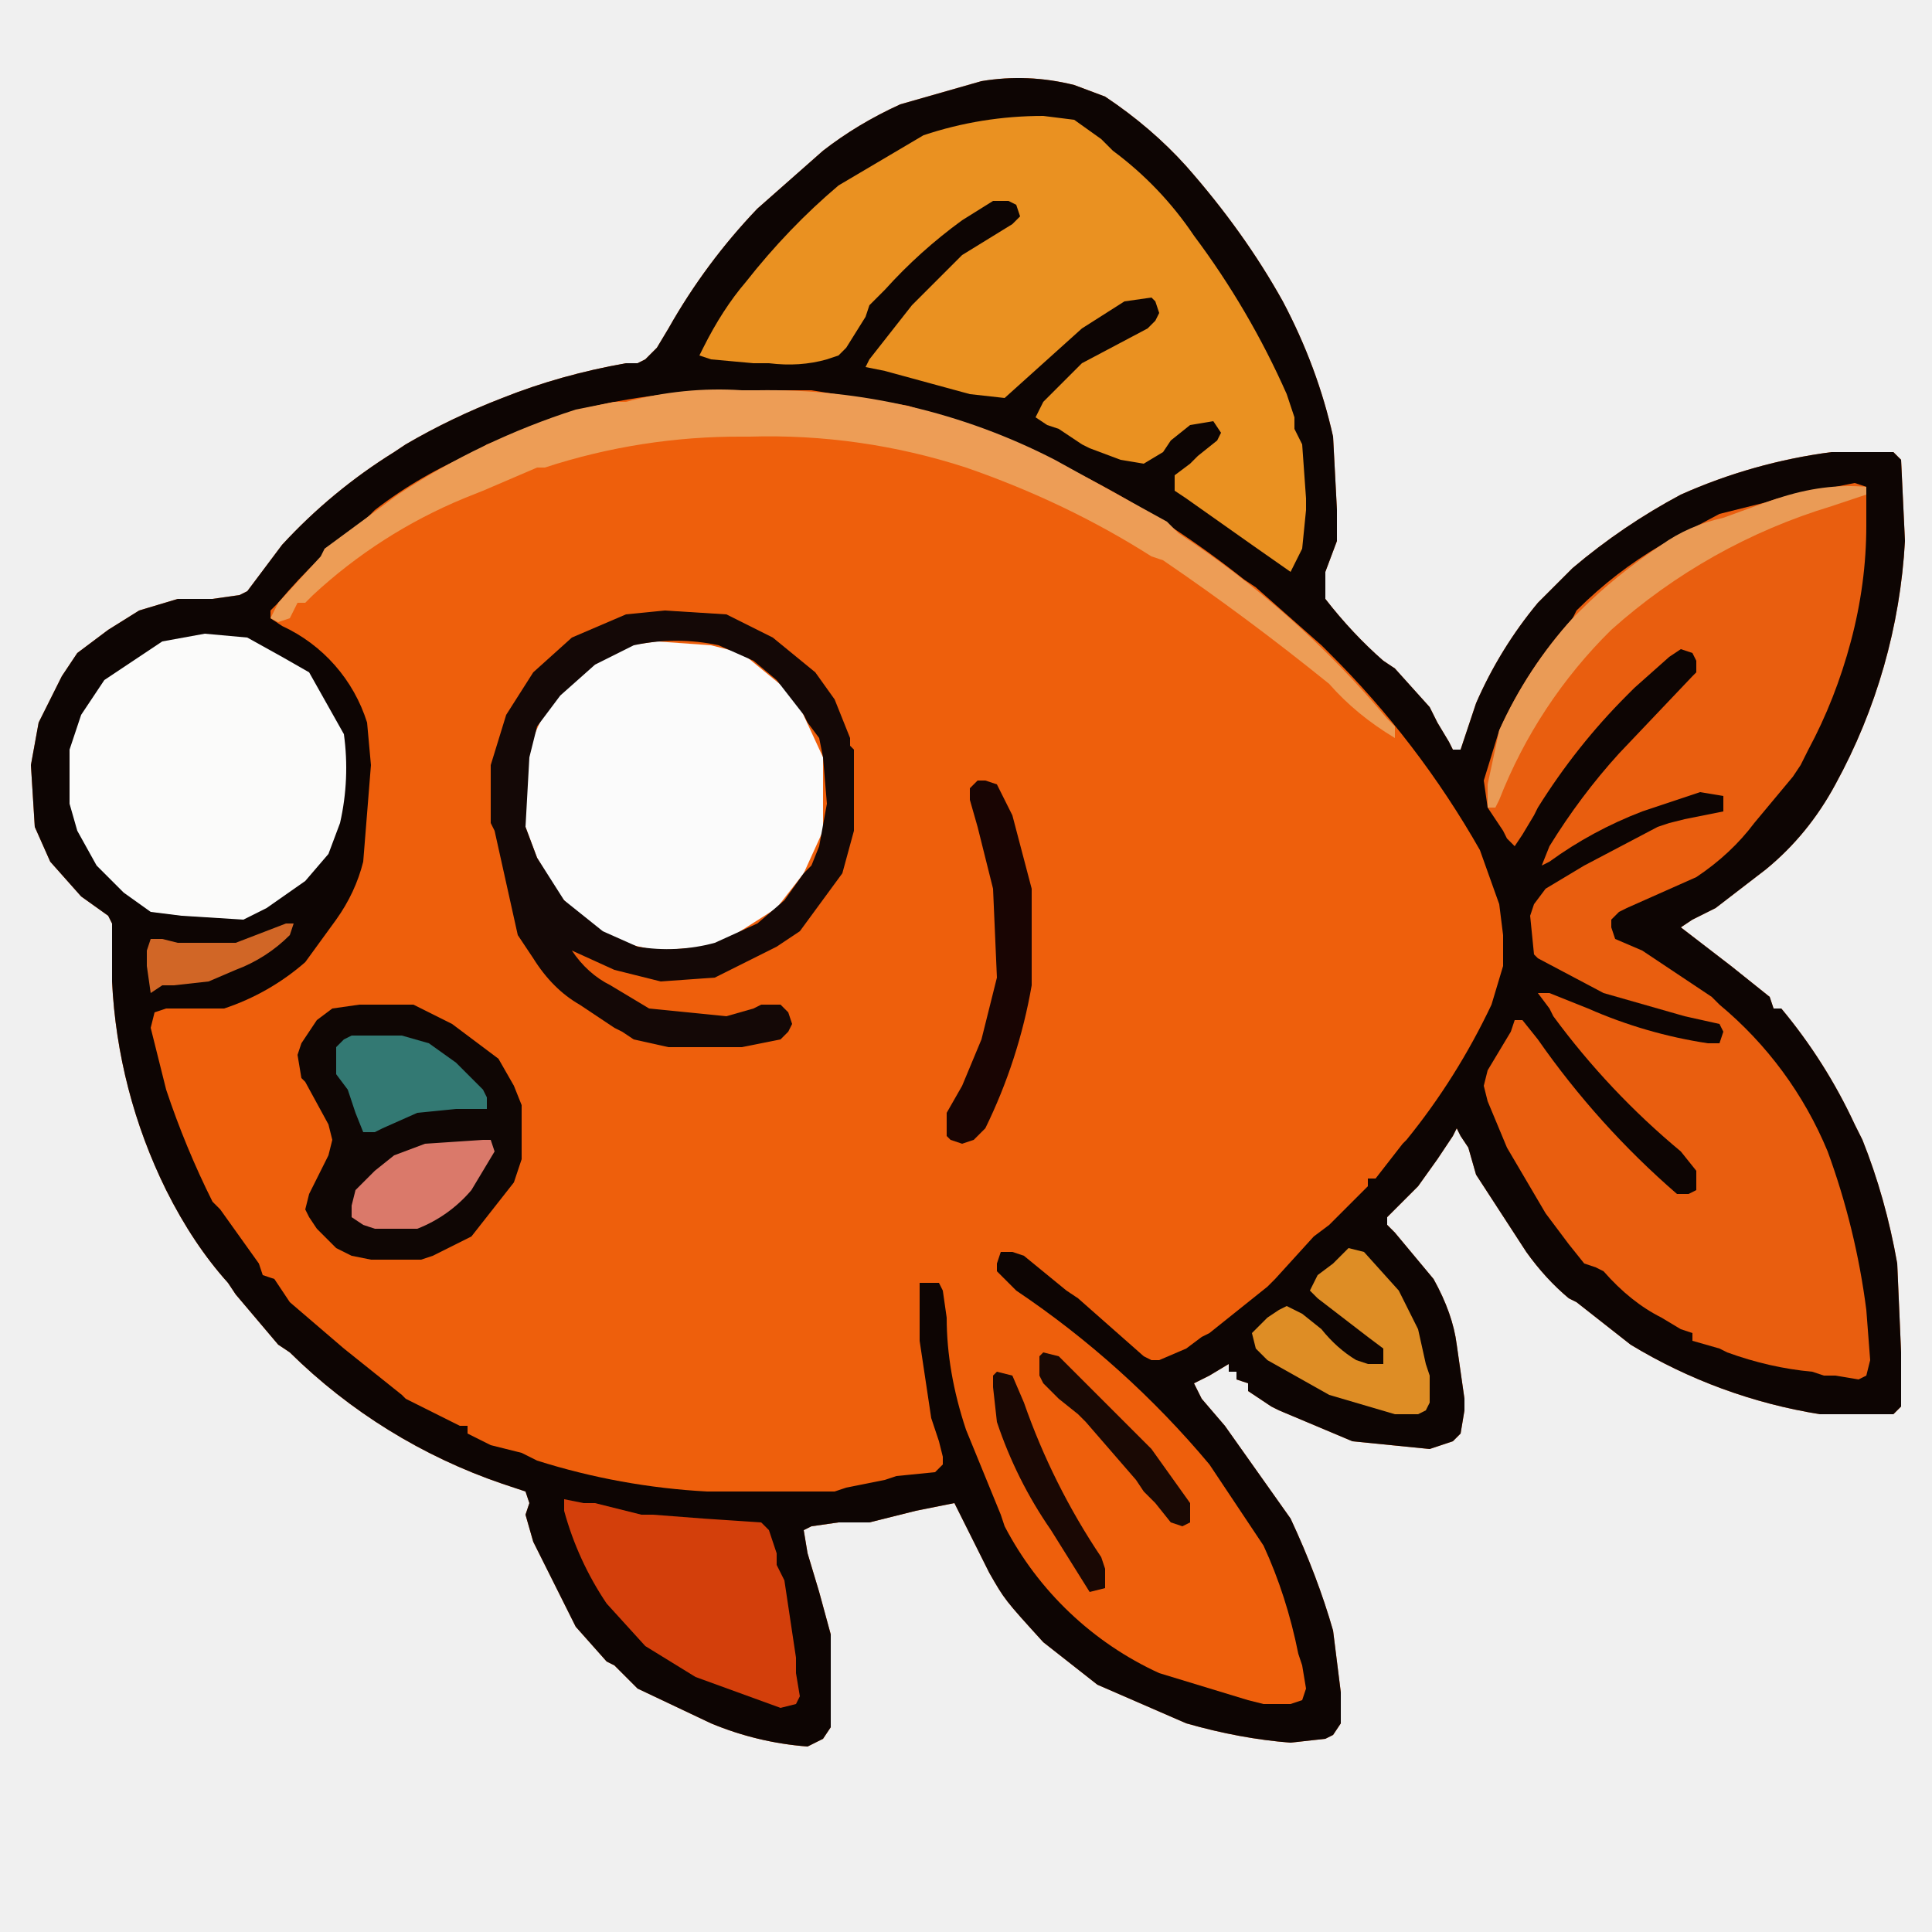
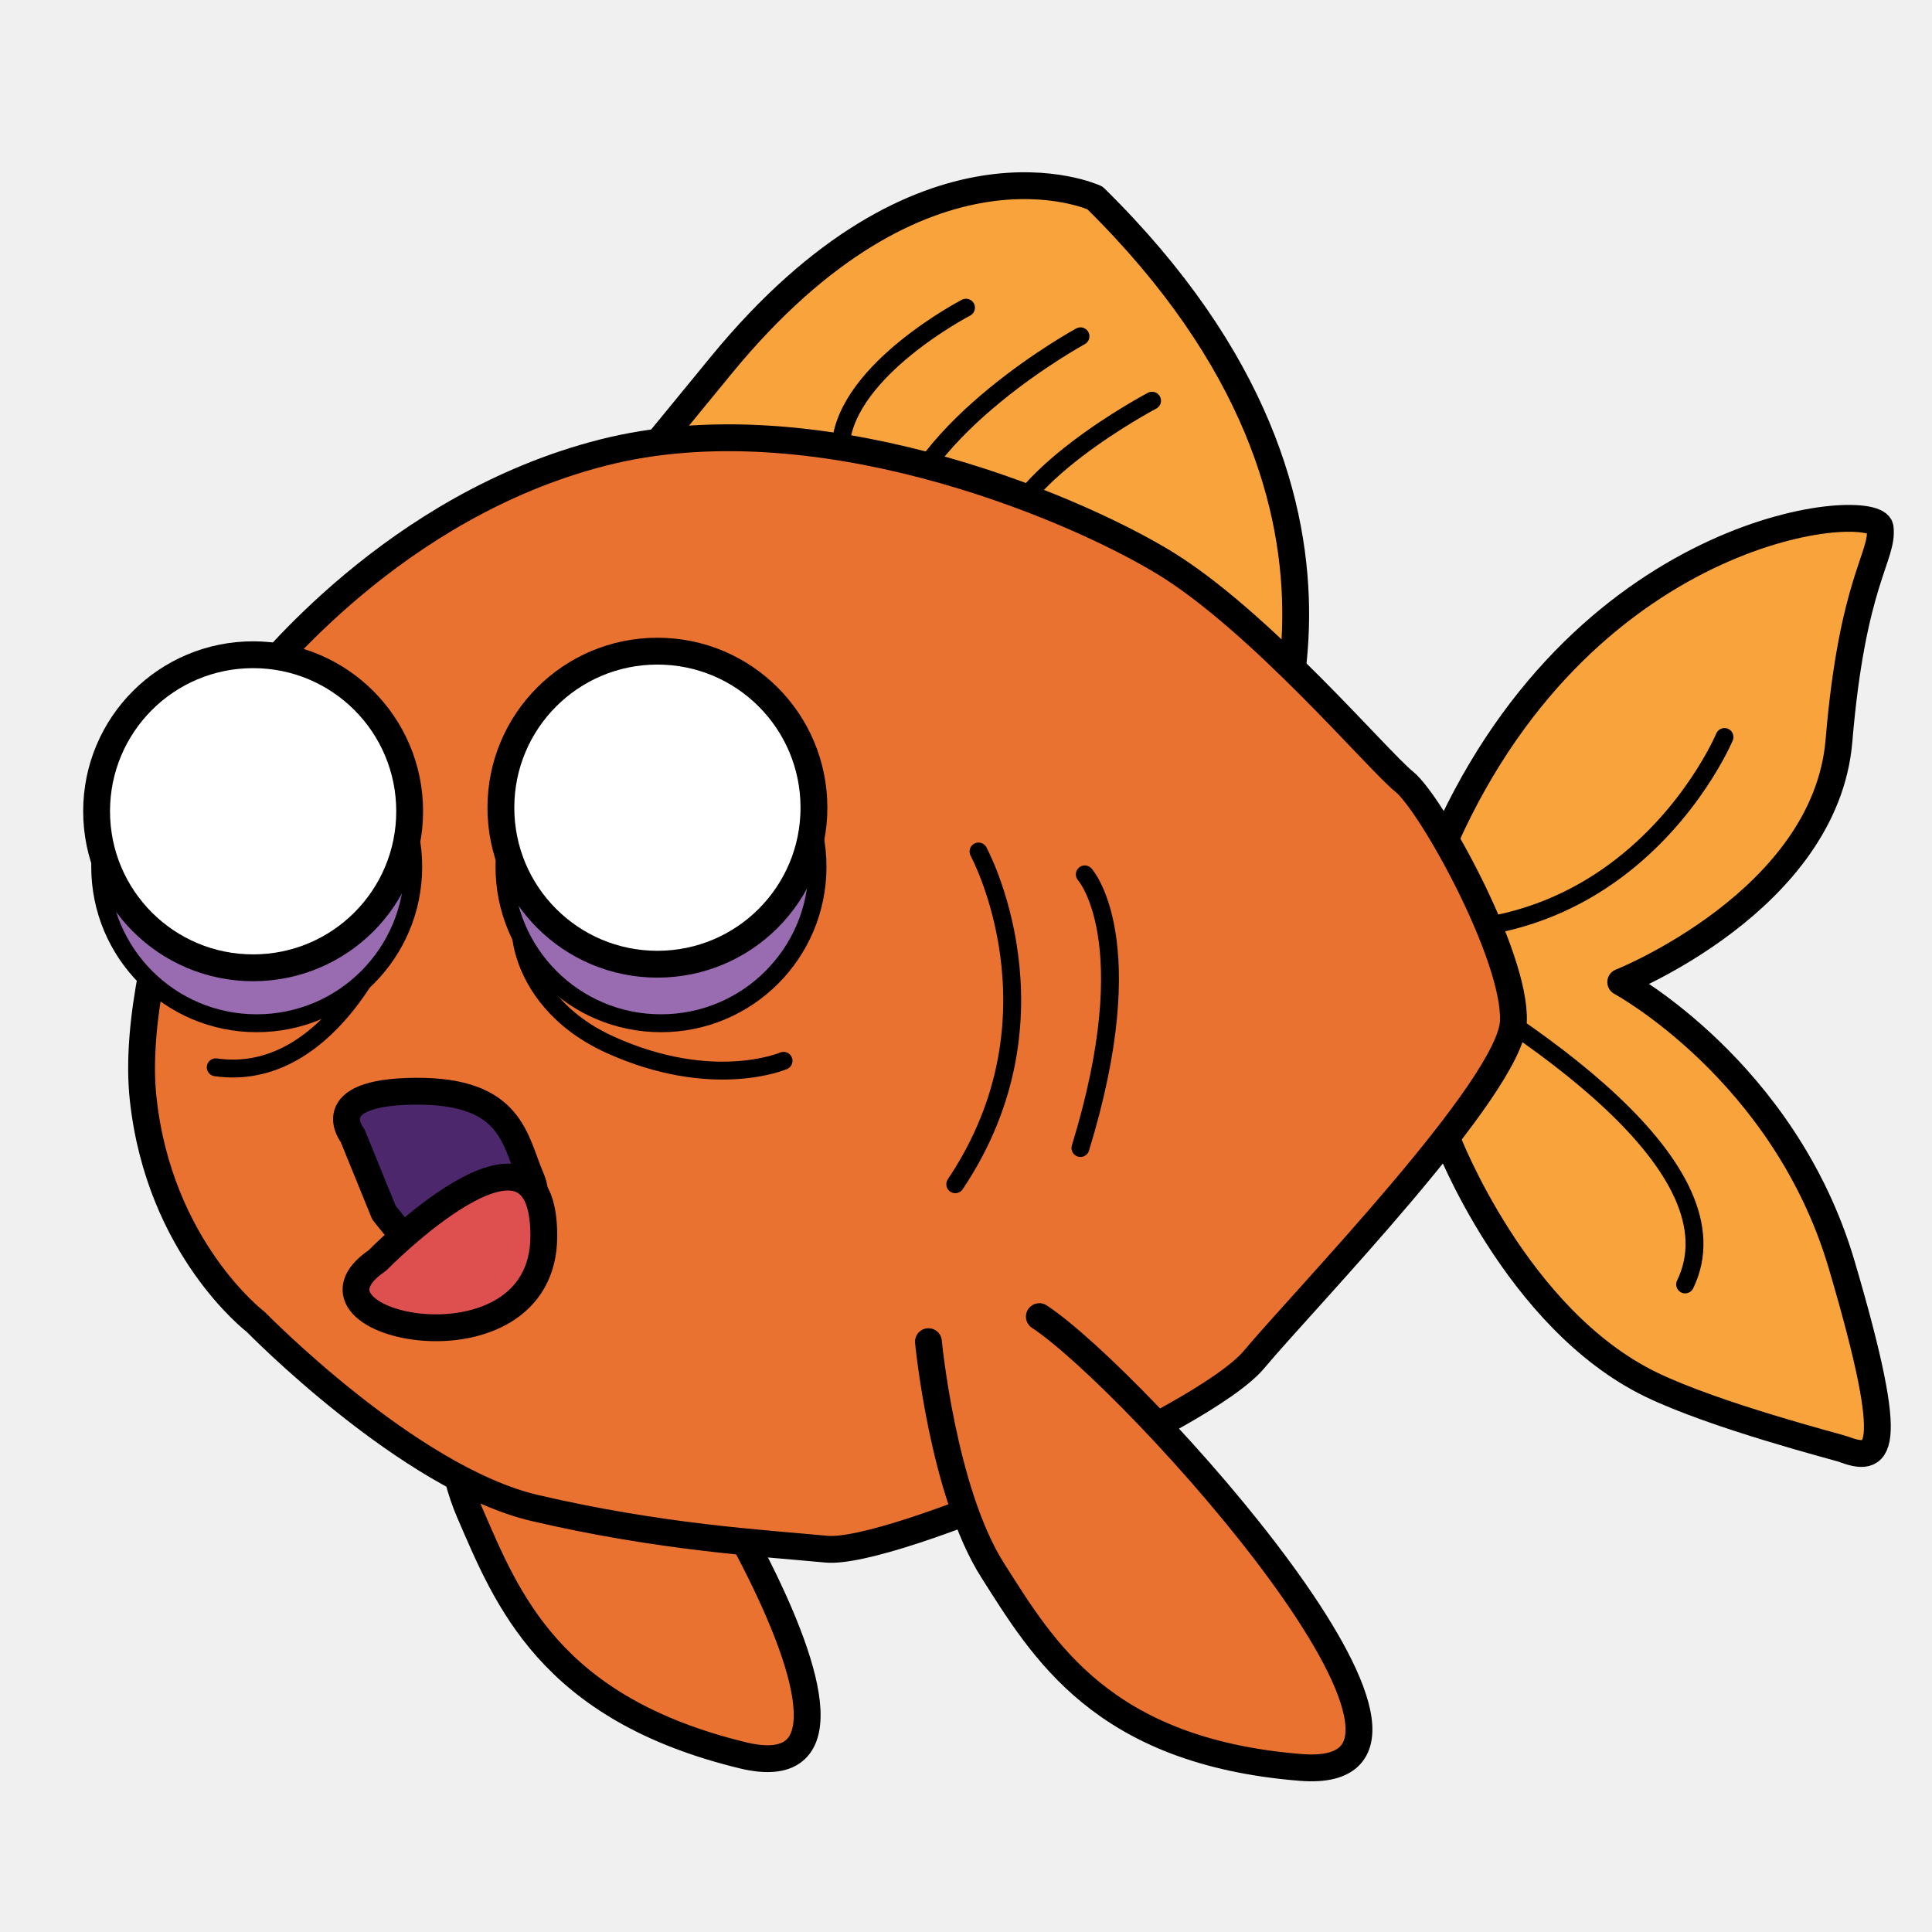
- <svg xmlns="http://www.w3.org/2000/svg" style="display:block" viewBox="0 0 500 500">
-   <path d="m0 0 8 3q12 8 21 18 15 17 25 35 9 17 13 35l1 19v8l-3 8v7q7 9 15 16l3 2 9 10 2 4 3 5 1 2h2l1-3 3-9a108 108 0 0 1 16-26l2-2 7-7q13-11 28-19a140 140 0 0 1 39-11h16l2 2 1 21a148 148 0 0 1-18 63q-7 13-18 22l-13 10-6 3-3 2 13 10 10 8 1 3h2a136 136 0 0 1 19 30l2 4q6 15 9 32l1 23v14l-2 2h-19a136 136 0 0 1-49-18l-14-11-2-1q-6-5-11-12l-13-20-2-7-2-3-1-2-1 2-4 6-5 7-6 6-2 2v2l2 2 10 12q5 9 6 17l2 14v3l-1 6-2 2-6 2-20-2-19-8-2-1-6-4v-2l-3-1v-2h-2v-2l-5 3-2 1-2 1 2 4 6 7 17 24q7 15 11 29l2 16v8l-2 3-2 1-9 1q-13-1-27-5L6 414l-14-11c-10-11-10-11-14-18l-8-16-1-2-10 2-8 2-4 1h-8l-7 1-2 1 1 6 3 10 3 11v24l-2 3-2 1-2 1q-13-1-25-6l-19-9-6-6-2-1-8-9-11-22-2-7 1-3-1-3-6-2a145 145 0 0 1-55-34l-3-2-11-13-2-3q-9-10-16-24a137 137 0 0 1-14-54v-15l-1-2-7-5-8-9-4-9-1-16 2-11 6-12 2-3 2-3 8-6 8-5 10-3h9l7-1 2-1 3-4 6-8a139 139 0 0 1 29-24l3-2q12-7 25-12 15-6 32-9h3l2-1 3-3 3-5a155 155 0 0 1 23-31l17-15q9-7 20-12l21-6q12-2 24 1" style="fill:#ee5f0c" transform="translate(278 22)" />
-   <path d="m0 0 8 3q12 8 21 18 15 17 25 35 9 17 13 35l1 19v8l-3 8v7q7 9 15 16l3 2 9 10 2 4 3 5 1 2h2l1-3 3-9a108 108 0 0 1 16-26l2-2 7-7q13-11 28-19a140 140 0 0 1 39-11h16l2 2 1 21a148 148 0 0 1-18 63q-7 13-18 22l-13 10-6 3-3 2 13 10 10 8 1 3h2a136 136 0 0 1 19 30l2 4q6 15 9 32l1 23v14l-2 2h-19a136 136 0 0 1-49-18l-14-11-2-1q-6-5-11-12l-13-20-2-7-2-3-1-2-1 2-4 6-5 7-6 6-2 2v2l2 2 10 12q5 9 6 17l2 14v3l-1 6-2 2-6 2-20-2-19-8-2-1-6-4v-2l-3-1v-2h-2v-2l-5 3-2 1-2 1 2 4 6 7 17 24q7 15 11 29l2 16v8l-2 3-2 1-9 1q-13-1-27-5L6 414l-14-11c-10-11-10-11-14-18l-8-16-1-2-10 2-8 2-4 1h-8l-7 1-2 1 1 6 3 10 3 11v24l-2 3-2 1-2 1q-13-1-25-6l-19-9-6-6-2-1-8-9-11-22-2-7 1-3-1-3-6-2a145 145 0 0 1-55-34l-3-2-11-13-2-3q-9-10-16-24a137 137 0 0 1-14-54v-15l-1-2-7-5-8-9-4-9-1-16 2-11 6-12 2-3 2-3 8-6 8-5 10-3h9l7-1 2-1 3-4 6-8a139 139 0 0 1 29-24l3-2q12-7 25-12 15-6 32-9h3l2-1 3-3 3-5a155 155 0 0 1 23-31l17-15q9-7 20-12l21-6q12-2 24 1m-128 84-24 9-3 2a111 111 0 0 0-26 15l-2 2q-13 10-23 22l-2 2v2l3 2a41 41 0 0 1 22 25l1 11-2 25q-2 8-7 15l-8 11a61 61 0 0 1-21 12h-15l-3 1-1 4 4 16q5 15 12 29l2 2 10 14 1 3 3 1 2 3 2 3 7 6 7 6 15 12 1 1 14 7h2v2l6 3 4 1 4 1 4 2a177 177 0 0 0 44 8h33l3-1 10-2 3-1 10-1 2-2v-2l-1-4-1-3-1-3-3-20v-15h5l1 2 1 7q0 14 5 29l9 22 1 3a85 85 0 0 0 40 38l23 7 4 1h7l3-1 1-3-1-6-1-3q-3-15-9-28l-14-21a239 239 0 0 0-50-45l-5-5v-2l1-3h3l3 1 11 9 3 2 17 15 2 1h2l7-3 4-3 2-1 15-12 2-2 10-11 4-3 10-10v-2h2l7-9 1-1q13-16 22-35l3-10v-8l-1-8-5-14a236 236 0 0 0-39-51l-2-2-17-15-3-2a252 252 0 0 0-84-44l-3-1-25-4h-19q-21 0-41 5" style="fill:#0d0503" transform="translate(278 22)" />
-   <path d="m0 0 3 1v10q0 15-4 30t-11 28l-2 4-2 3-10 12q-6 8-15 14l-18 8-2 1-2 2v2l1 3 7 3 18 12 2 2a98 98 0 0 1 28 38 189 189 0 0 1 10 41l1 13-1 4-2 1-6-1h-3l-3-1q-11-1-22-5l-2-1-7-2v-2l-3-1-5-3q-8-4-15-12l-2-1-3-1-4-5-6-8-10-17-5-12-1-4 1-4 6-10 1-3h2l4 5a217 217 0 0 0 36 40h3l2-1v-5l-4-5a198 198 0 0 1-33-35l-1-2-3-4h3l10 4a122 122 0 0 0 31 9h3l1-3-1-2-9-2-21-6-17-9-1-1-1-10 1-3 3-4 10-6 19-10 3-1 4-1 10-2v-4l-6-1-15 5q-13 5-24 13l-2 1 2-5q8-13 18-24l19-20 1-1v-3l-1-2-3-1-3 2-9 8-2 2q-13 13-23 29l-1 2-3 5-2 3-2-2-1-2-2-3-2-3-1-7 4-13a111 111 0 0 1 19-29l1-2q10-10 22-17l15-8 12-3 3-1z" style="fill:#e95e0f" transform="translate(480 125)" />
-   <path d="m0 0 8 1 7 5 3 3a89 89 0 0 1 21 22 210 210 0 0 1 24 41l1 3 1 3v3l2 4 1 14v3l-1 10-3 6-10-7-17-12-3-2v-4l4-3 2-2 5-4 1-2-2-3-6 1-5 4-2 3-5 3-6-1-8-3-2-1-6-4-3-1-3-2 2-4 10-10 17-9 2-2 1-2-1-3-1-1-7 1-11 7-20 18-9-1-22-6-5-1 1-2 11-14 13-13 13-8 2-2-1-3-2-1h-4l-8 5q-11 8-20 18l-4 4-1 3-5 8-2 2-3 1q-7 2-15 1h-4l-11-1-3-1 1-2q5-10 11-17 11-14 24-25l22-13q15-5 31-5" style="fill:#ea9121" transform="translate(270 30)" />
-   <path d="m0 0 14 1 8 2 11 9 4 5 6 13v19l-5 11-7 9-11 7-7 3-13 1-9-2-8-4-8-8-6-10-3-8q-1-9 1-20a49 49 0 0 1 10-18l4-3 12-6z" style="fill:#fbfbfb" transform="translate(170 166)" />
-   <path d="m0 0 11 1 9 5 7 4 9 16a64 64 0 0 1-1 23l-3 8-6 7-10 7-6 3-16-1-8-1-7-5-7-7-5-9-2-7V30l3-9 6-9 15-10z" style="fill:#fbfbfa" transform="translate(53 164)" />
-   <path d="M0 0h14l10 5 12 9 4 7 2 5v14l-2 6-11 14-10 5-3 1H3l-5-1-4-2-5-5-2-3-1-2 1-4 5-10 1-4-1-4-6-11-1-1-1-6 1-3 4-6 4-3z" style="fill:#0f0604" transform="translate(93 260)" />
-   <path d="m0 0 16 1 12 6 11 9 5 7 4 10v2l1 1v21l-3 11-11 15-6 4-16 8-14 1-12-3-11-5q4 6 10 9l10 6 20 2 7-2 2-1h5l2 2 1 3-1 2-2 2-10 2H1l-9-2-3-2-2-1-9-6q-7-4-12-12l-4-6-6-27-1-2V40l4-13 7-11 10-9 14-6zm-8 9-10 5-9 8-6 8-2 8-1 18 3 8 7 11 10 8 9 4a47 47 0 0 0 20-1l11-5 7-6 5-7 2-2 2-5 2-11-1-12-1-5-3-4-1-2-7-9-6-5-9-4A52 52 0 0 0-8 9" style="fill:#140806" transform="translate(172 158)" />
-   <path d="M0 0h4a162 162 0 0 1 77 18l29 16 3 3a246 246 0 0 1 54 48l2 2v3q-10-6-17-14-21-17-43-32l-3-1Q84 29 58 20a165 165 0 0 0-56-8H0a162 162 0 0 0-51 8h-2l-14 6-5 2a131 131 0 0 0-39 25l-2 2h-2l-2 4-3 1-2-1 2-4 11-12 1-2 19-14A187 187 0 0 1-43 5l10-2h3q15-4 30-3" style="fill:#ed9d56" transform="translate(192 101)" />
-   <path d="m0 0 5 1h3l4 1 8 2h3l13 1 15 1 2 2 2 6v3l2 4 3 20v4l1 6-1 2-4 1-22-8-13-8-10-11A81 81 0 0 1 0 3z" style="fill:#d33f0b" transform="translate(146 388)" />
-   <path d="m0 0 4 1 9 10 5 10 2 9 1 3v7l-1 2-2 1h-6l-17-5-16-9-3-3-1-4 4-4 3-2 2-1 4 2 5 4q4 5 9 8l3 1h4v-4l-4-3-13-10-2-2 2-4 4-3 2-2z" style="fill:#de8d25" transform="translate(349 323)" />
-   <path d="M0 0v2l-9 3a151 151 0 0 0-57 32 126 126 0 0 0-29 44l-1 2h-2v-6l3-14a111 111 0 0 1 19-29l2-2q9-9 21-17 7-5 16-7l11-4 3-1q12-4 23-3" style="fill:#ea9b56" transform="translate(483 126)" />
-   <path d="M0 0h2l3 1 4 8 5 19v25A137 137 0 0 1 2 90l-3 3-3 1-3-1-1-1v-6l4-7 5-12 4-16-1-23-4-16-2-7V2z" style="fill:#190503" transform="translate(253 202)" />
-   <path d="M0 0h13l7 2 7 5 7 7 1 2v3h-8l-10 1-9 4-2 1H3l-2-5-2-6-3-4V3l2-2z" style="fill:#337973" transform="translate(91 268)" />
-   <path d="M0 0h2l1 3-6 10a35 35 0 0 1-14 10h-11l-3-1-3-2v-3l1-4 5-5 5-4 8-3z" style="fill:#da796a" transform="translate(125 295)" />
-   <path d="m0 0 4 1 3 7a175 175 0 0 0 20 40l1 3v5l-4 1-10-16Q5 28 0 13l-1-9V1z" style="fill:#1a0804" transform="translate(258 355)" />
-   <path d="m0 0 4 1 17 17 7 7 10 14v5l-2 1-3-1-4-5-3-3-2-3-13-15-2-2-5-4-2-2-2-2-1-2V1z" style="fill:#1a0904" transform="translate(270 350)" />
-   <path d="M0 0h2L1 3q-6 6-14 9l-7 3-9 1h-3l-3 2-1-7V7l1-3h3l4 1h15z" style="fill:#d16626" transform="translate(74 239)" />
+ <svg xmlns="http://www.w3.org/2000/svg" version="1.2" viewBox="0 0 1080 1080">
+   <path id="tail" d="m809 637c0 0 38.32 100.31 114 137 36 17.45 104.46 35.01 107 35.95 20 7.46 31.5 5.55-0.5-103-32-108.54-123.5-157.95-123.5-157.95 0 0 114.5-45.45 122-135 7.5-89.55 25-103 23-119.05-2-16.04-163-4.4-243 174.05-80 178.45 1 168 1 168z" style="fill: #f9a33d;stroke: #000000;stroke-linecap: round;stroke-linejoin: round;stroke-width: 15" />
+   <path id="tail-dt1" fill-rule="evenodd" d="m964 412c0 0-72 172.19-272 82-200-90.19 312 96.19 250 224" style="fill: none;stroke: #000000;stroke-linecap: round;stroke-linejoin: round;stroke-width: 10" />
+   <path id="fin2" d="m247.12 713.48c0 0-5.31 84.26 15.43 132.07 20.75 47.81 44.36 109.38 152.58 135.66 108.21 26.29-56.84-228.22-104.58-271.81" style="fill: #e97230;stroke: #000000;stroke-linecap: round;stroke-linejoin: round;stroke-width: 15" />
+   <path id="dorsal" d="m612.09 110.64c0 0-95.73-44.53-209 93.6-98.73 120.39-98.33 120.16-98.33 120.16 0 0 405.57 125.9 399.45 123.31-6.07-2.57 90.32-157.5-92.12-337.07z" style="fill: #f9a33d;stroke: #000000;stroke-linecap: round;stroke-linejoin: round;stroke-width: 15" />
+   <path id="dorsal-dt1" fill-rule="evenodd" d="m540 172c0 0-66 34.19-70 76" style="fill: none;stroke: #000000;stroke-linecap: round;stroke-linejoin: round;stroke-width: 10" />
+   <path id="dorsal-dt2" fill-rule="evenodd" d="m604 188c0 0-92 50.19-104 110" style="fill: none;stroke: #000000;stroke-linecap: round;stroke-linejoin: round;stroke-width: 10" />
+   <path id="dorsal-dt3" fill-rule="evenodd" d="m644 224c0 0-84.1 44.33-84.1 84.1" style="fill: none;stroke: #000000;stroke-linecap: round;stroke-linejoin: round;stroke-width: 10" />
+   <path id="body" d="m143 739c0 0 85.5 87.55 156 104 70.5 16.45 126.5 19.55 163 23 36.5 3.45 211-72.45 239-106 28-33.55 143.5-152.45 145-189 1.5-36.55-46-121.95-61-134-15-12.05-81-90.45-135-123-54-32.55-195.5-90.95-313-61-117.5 29.95-189 123.55-195 129-6 5.45-71 148.05-62 232 9 83.95 63 125 63 125z" style="fill: #e97230;stroke: #000000;stroke-linecap: round;stroke-linejoin: round;stroke-width: 15" />
+   <path id="fin1" d="m519 750c0 0 8 84.05 36 128 28 43.95 61 101.05 172 110 111 8.95-92-216.45-146-252" style="fill: #e97230;stroke: #000000;stroke-linecap: round;stroke-linejoin: round;stroke-width: 15" />
+   <path id="mouth" d="m197.1 634.81l17.49 42.95c0 0 41.16 53.96 54.53 44.85 13.38-9.11 37.05-42.9 27.79-63.94-9.26-21.04-10.29-49.1-64.83-48.67-54.53 0.43-34.98 24.81-34.98 24.81z" style="fill: #4c276b;stroke: #000000;stroke-linecap: round;stroke-linejoin: round;stroke-width: 15" />
+   <path id="tongue" d="m210.9 704.66c0 0 93.1-95.12 93.1-13.75 0 81.36-147.06 50.3-93.1 13.75z" style="fill: #de5050;stroke: #000000;stroke-linecap: round;stroke-linejoin: round;stroke-width: 15" />
+   <path id="gill" fill-rule="evenodd" d="m547 476c0 0 50 92.05-13 186" style="fill: none;stroke: #000000;stroke-linecap: round;stroke-linejoin: round;stroke-width: 10" />
+   <path id="gill-dt1" fill-rule="evenodd" d="m606.41 488.79c0 0 33.25 36.69-2.44 152.95" style="fill: none;stroke: #000000;stroke-linecap: round;stroke-linejoin: round;stroke-width: 10" />
+   <path id="eyeline1" fill-rule="evenodd" d="m438 593c0 0-39.5 17.05-97-9-57.5-26.05-54.5-81.95-44-77" style="fill: none;stroke: #000000;stroke-linecap: round;stroke-linejoin: round;stroke-width: 10" />
+   <path id="eyeline2" fill-rule="evenodd" d="m215.46 525.29c0 0-32.26 80.21-94.86 71.35" style="fill: none;stroke: #000000;stroke-linecap: round;stroke-linejoin: round;stroke-width: 10" />
+   <path id="eyebag1" fill-rule="evenodd" d="m369.5 572c-48.39 0-87.5-39.11-87.5-87.5 0-48.39 39.11-87.5 87.5-87.5 48.39 0 87.5 39.11 87.5 87.5 0 48.39-39.11 87.5-87.5 87.5z" style="fill: #996bb1;stroke: #000000;stroke-linecap: round;stroke-linejoin: round;stroke-width: 10" />
+   <path id="eyebag2" fill-rule="evenodd" d="m143.5 572c-48.39 0-87.5-39.11-87.5-87.5 0-48.39 39.11-87.5 87.5-87.5 48.39 0 87.5 39.11 87.5 87.5 0 48.39-39.11 87.5-87.5 87.5z" style="fill: #996bb1;stroke: #000000;stroke-linecap: round;stroke-linejoin: round;stroke-width: 10" />
+   <path id="eye1 copy" fill-rule="evenodd" d="m367.5 539c-48.39 0-87.5-39.11-87.5-87.5 0-48.39 39.11-87.5 87.5-87.5 48.39 0 87.5 39.11 87.5 87.5 0 48.39-39.11 87.5-87.5 87.5z" style="fill: #ffffff;stroke: #000000;stroke-linecap: round;stroke-linejoin: round;stroke-width: 15" />
+   <path id="eye2 copy" fill-rule="evenodd" d="m141.5 541c-48.39 0-87.5-39.11-87.5-87.5 0-48.39 39.11-87.5 87.5-87.5 48.39 0 87.5 39.11 87.5 87.5 0 48.39-39.11 87.5-87.5 87.5z" style="fill: #ffffff;stroke: #000000;stroke-linecap: round;stroke-linejoin: round;stroke-width: 15" />
</svg>
